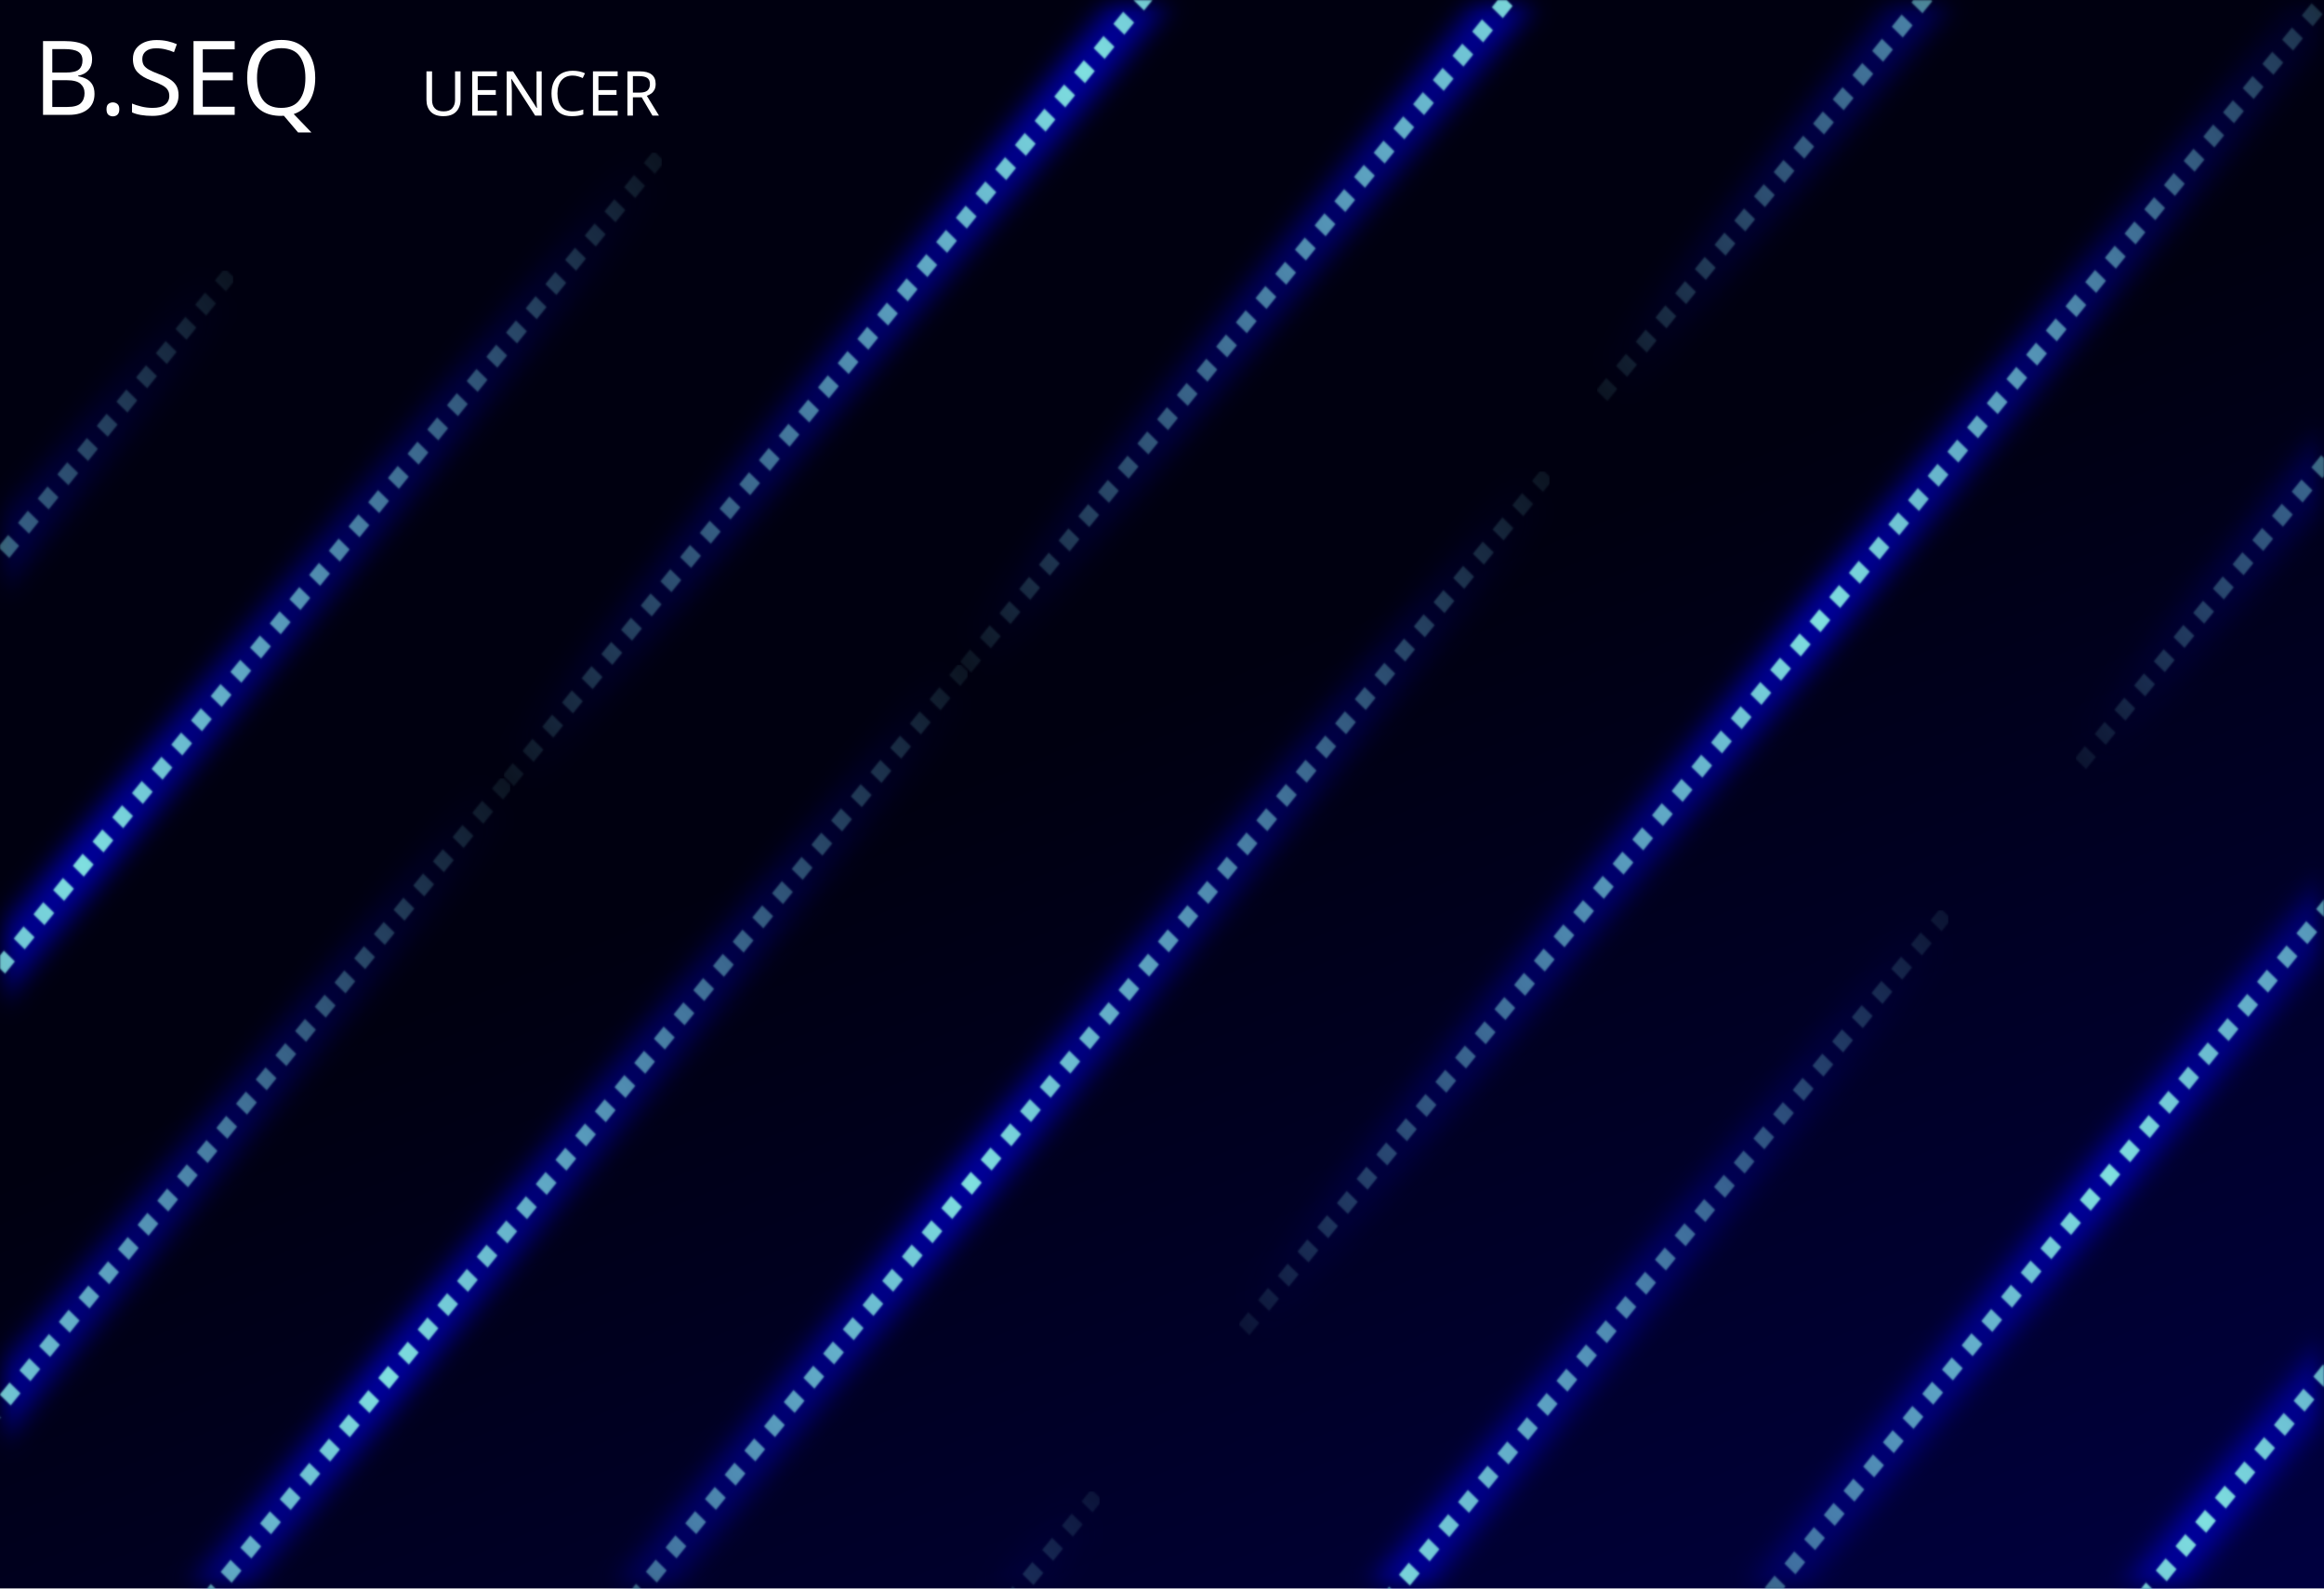
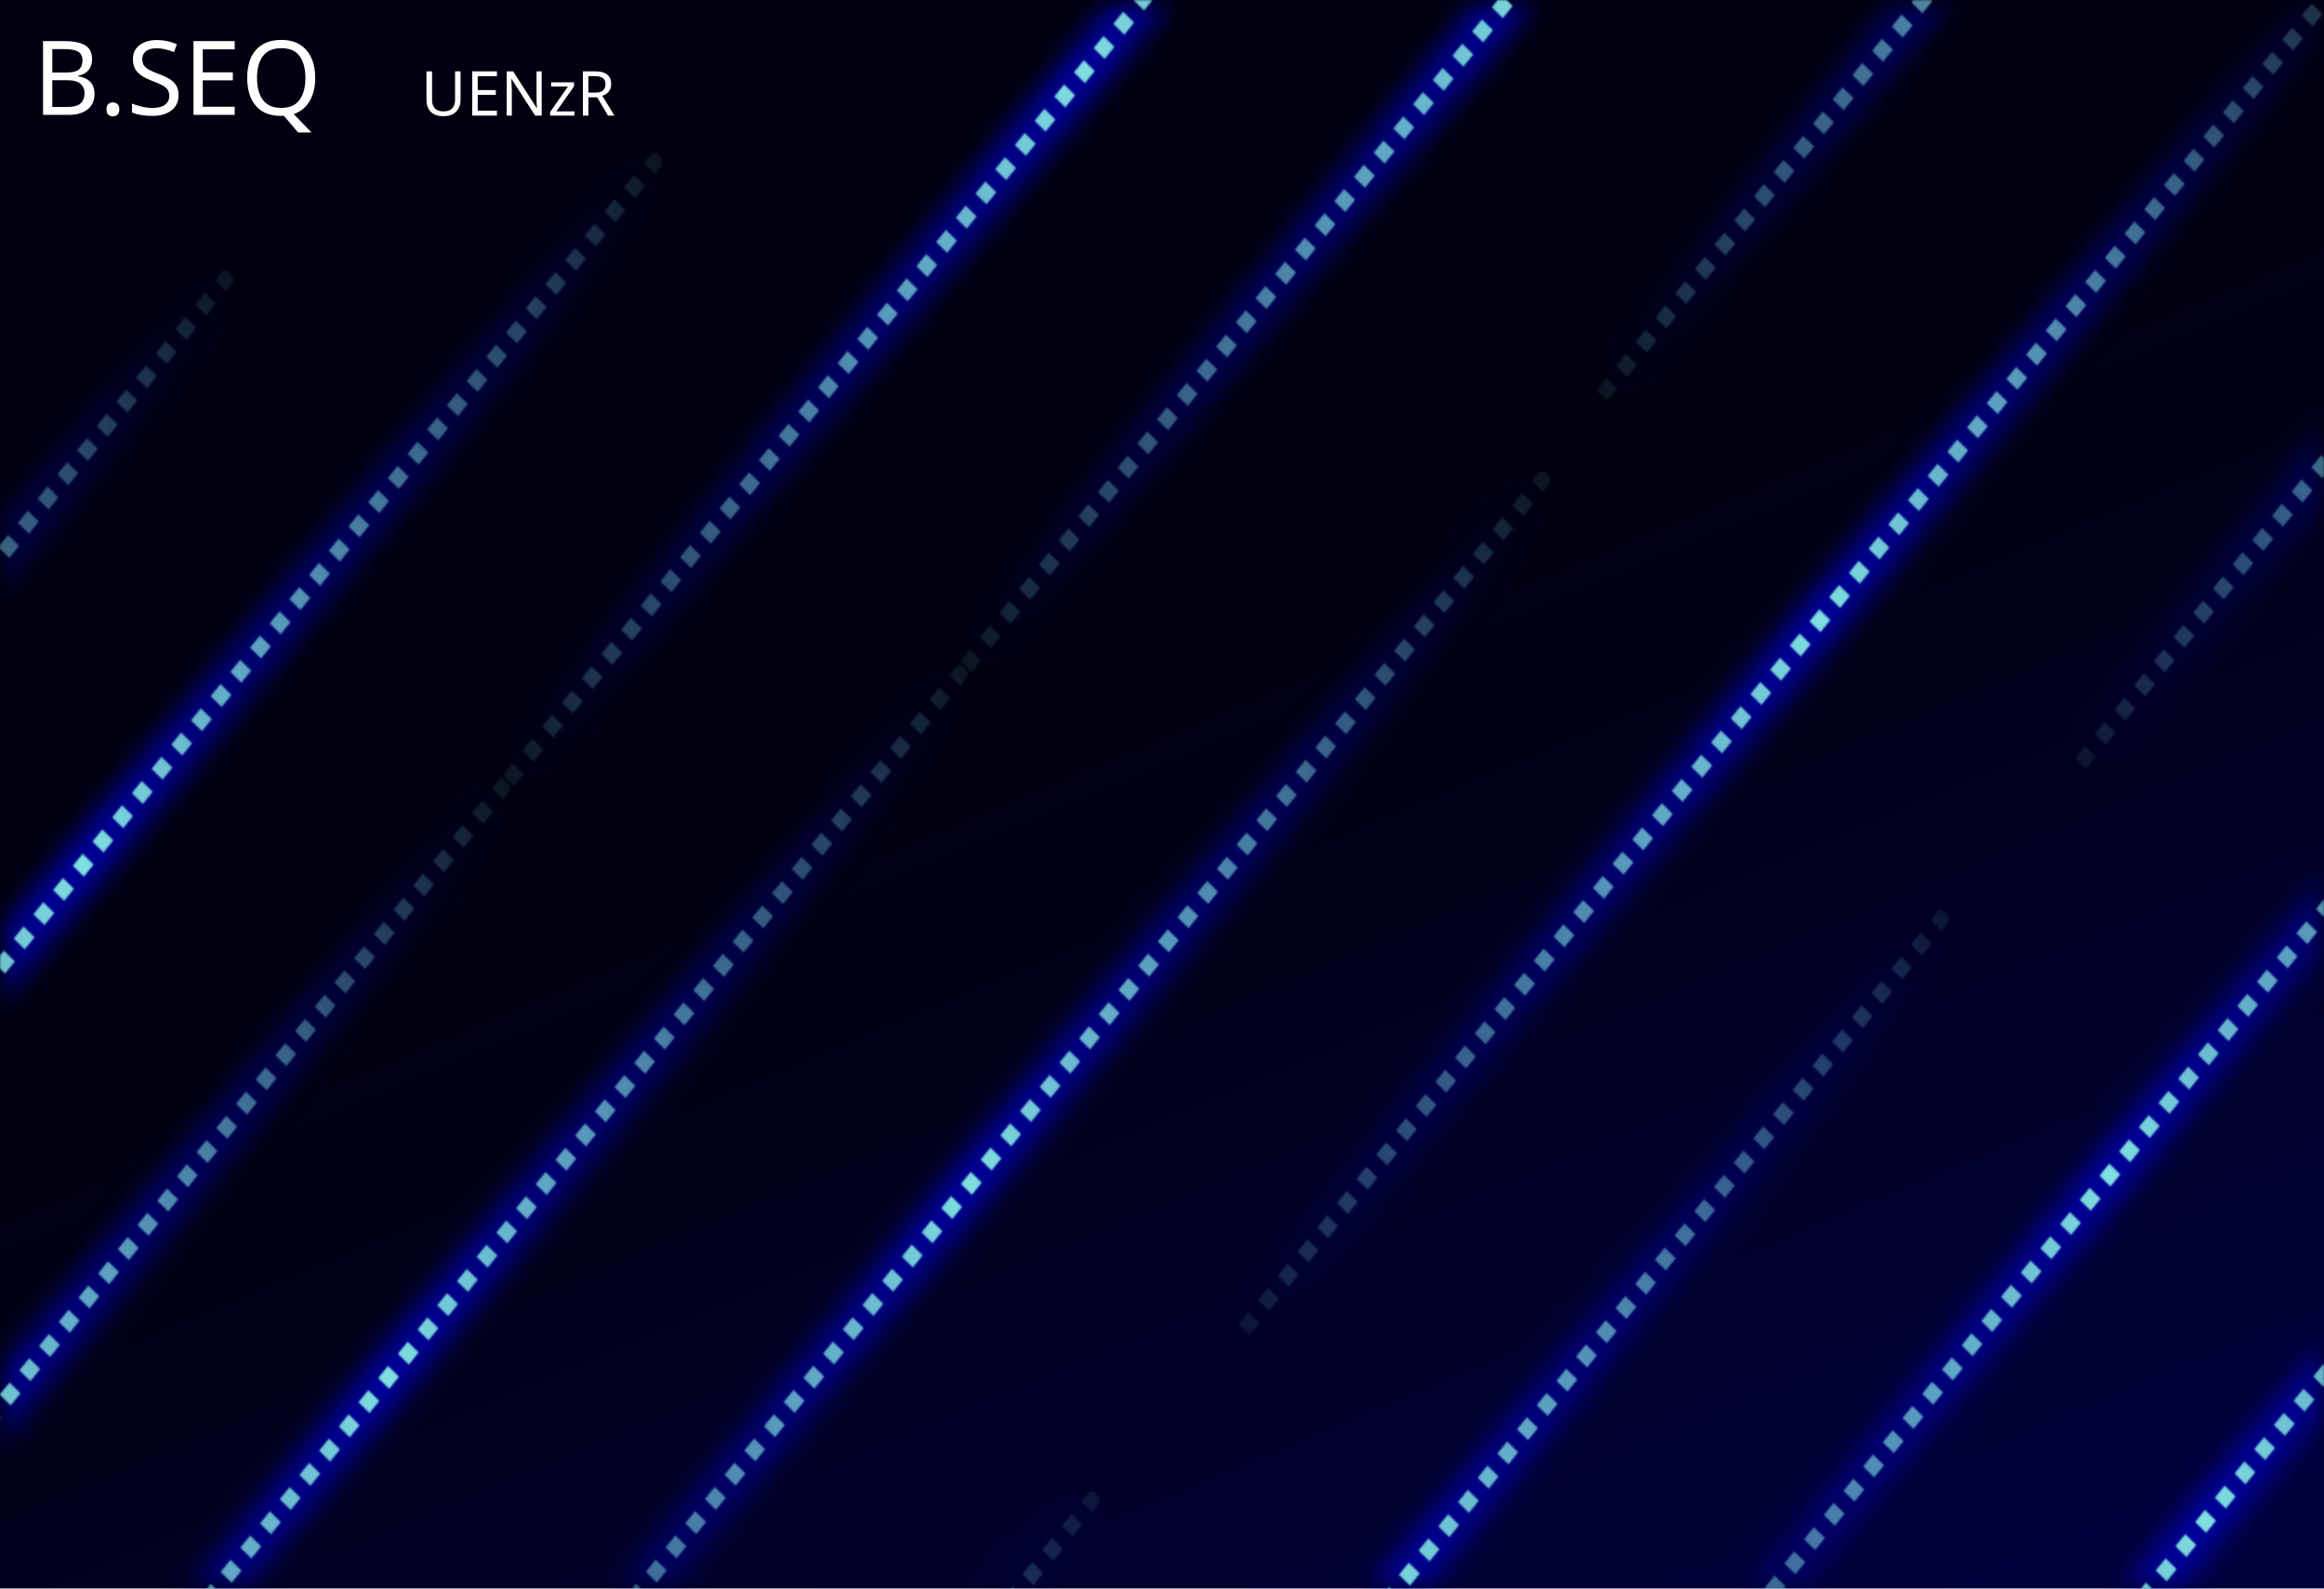
<svg xmlns="http://www.w3.org/2000/svg" xmlns:ns1="http://www.openswatchbook.org/uri/2009/osb" xmlns:xlink="http://www.w3.org/1999/xlink" width="1200" height="820" viewBox="0 0 317.5 216.958" version="1.1" id="svg8" style="enable-background:new">
  <defs id="defs2">
    <linearGradient id="linearGradient927">
      <stop style="stop-color:#000010;stop-opacity:1" offset="0" id="stop923" />
      <stop style="stop-color:#00003f;stop-opacity:1" offset="1" id="stop925" />
    </linearGradient>
    <linearGradient id="linearGradient4605">
      <stop id="stop4601" offset="0" style="stop-color:#00009f;stop-opacity:1" />
      <stop id="stop4603" offset="1" style="stop-color:#00009f;stop-opacity:0" />
    </linearGradient>
    <linearGradient id="linearGradient4595">
      <stop style="stop-color:#7fdfdf;stop-opacity:1" offset="0" id="stop4591" />
      <stop style="stop-color:#7fdfdf;stop-opacity:0" offset="1" id="stop4593" />
    </linearGradient>
    <linearGradient id="linearGradient2375" ns1:paint="solid">
      <stop style="stop-color:#ffffff;stop-opacity:1;" offset="0" id="stop2373" />
    </linearGradient>
    <radialGradient xlink:href="#linearGradient4605" id="radialGradient2391" cx="195.775" cy="211.741" fx="195.775" fy="211.741" r="68.555" gradientTransform="matrix(1.312379,-0.00627665,0.00838169,1.678578,-113.1774,-160.8956)" gradientUnits="userSpaceOnUse" />
    <radialGradient xlink:href="#linearGradient4595" id="radialGradient2391-3" cx="195.775" cy="211.741" fx="195.775" fy="211.741" r="68.555" gradientTransform="matrix(1.498988,-0.00695547,0.00837595,1.805116,-149.7096,-187.5559)" gradientUnits="userSpaceOnUse" />
    <filter style="color-interpolation-filters:sRGB" id="filter4643" x="-0.026" width="1.051" y="-0.023" height="1.046">
      <feGaussianBlur stdDeviation="1.458" id="feGaussianBlur4645" />
    </filter>
    <filter style="color-interpolation-filters:sRGB" id="filter4651" x="-0.003" width="1.005" y="-0.002" height="1.005">
      <feGaussianBlur stdDeviation="0.146" id="feGaussianBlur4653" />
    </filter>
    <radialGradient xlink:href="#linearGradient4605" id="radialGradient2391-36" cx="195.775" cy="211.741" fx="195.775" fy="211.741" r="68.555" gradientTransform="matrix(1.312379,-0.00627665,0.00838169,1.678578,-113.1774,-160.8956)" gradientUnits="userSpaceOnUse" />
    <filter style="color-interpolation-filters:sRGB" id="filter4643-3" x="-0.026" width="1.051" y="-0.023" height="1.046">
      <feGaussianBlur stdDeviation="1.458" id="feGaussianBlur4645-5" />
    </filter>
    <radialGradient xlink:href="#linearGradient4595" id="radialGradient2391-3-6" cx="195.775" cy="211.741" fx="195.775" fy="211.741" r="68.555" gradientTransform="matrix(1.498988,-0.00695547,0.00837595,1.805116,-149.7096,-187.5559)" gradientUnits="userSpaceOnUse" />
    <filter style="color-interpolation-filters:sRGB" id="filter4651-1" x="-0.003" width="1.005" y="-0.002" height="1.005">
      <feGaussianBlur stdDeviation="0.146" id="feGaussianBlur4653-2" />
    </filter>
    <radialGradient xlink:href="#linearGradient4605" id="radialGradient2391-360" cx="195.775" cy="211.741" fx="195.775" fy="211.741" r="68.555" gradientTransform="matrix(1.312379,-0.00627665,0.00838169,1.678578,-113.1774,-160.8956)" gradientUnits="userSpaceOnUse" />
    <filter style="color-interpolation-filters:sRGB" id="filter4643-6" x="-0.026" width="1.051" y="-0.023" height="1.046">
      <feGaussianBlur stdDeviation="1.458" id="feGaussianBlur4645-1" />
    </filter>
    <radialGradient xlink:href="#linearGradient4595" id="radialGradient2391-3-8" cx="195.775" cy="211.741" fx="195.775" fy="211.741" r="68.555" gradientTransform="matrix(1.498988,-0.00695547,0.00837595,1.805116,-149.7096,-187.5559)" gradientUnits="userSpaceOnUse" />
    <filter style="color-interpolation-filters:sRGB" id="filter4651-2" x="-0.003" width="1.005" y="-0.002" height="1.005">
      <feGaussianBlur stdDeviation="0.146" id="feGaussianBlur4653-0" />
    </filter>
    <radialGradient xlink:href="#linearGradient4605" id="radialGradient2391-5" cx="195.775" cy="211.741" fx="195.775" fy="211.741" r="68.555" gradientTransform="matrix(1.312379,-0.00627665,0.00838169,1.678578,-113.1774,-160.8956)" gradientUnits="userSpaceOnUse" />
    <filter style="color-interpolation-filters:sRGB" id="filter4643-2" x="-0.026" width="1.051" y="-0.023" height="1.046">
      <feGaussianBlur stdDeviation="1.458" id="feGaussianBlur4645-8" />
    </filter>
    <radialGradient xlink:href="#linearGradient4595" id="radialGradient2391-3-9" cx="195.775" cy="211.741" fx="195.775" fy="211.741" r="68.555" gradientTransform="matrix(1.498988,-0.00695547,0.00837595,1.805116,-149.7096,-187.5559)" gradientUnits="userSpaceOnUse" />
    <filter style="color-interpolation-filters:sRGB" id="filter4651-6" x="-0.003" width="1.005" y="-0.002" height="1.005">
      <feGaussianBlur stdDeviation="0.146" id="feGaussianBlur4653-1" />
    </filter>
    <radialGradient xlink:href="#linearGradient4605" id="radialGradient2391-7" cx="195.775" cy="211.741" fx="195.775" fy="211.741" r="68.555" gradientTransform="matrix(1.312379,-0.00627665,0.00838169,1.678578,-113.1774,-160.8956)" gradientUnits="userSpaceOnUse" />
    <filter style="color-interpolation-filters:sRGB" id="filter4643-5" x="-0.026" width="1.051" y="-0.023" height="1.046">
      <feGaussianBlur stdDeviation="1.458" id="feGaussianBlur4645-0" />
    </filter>
    <radialGradient xlink:href="#linearGradient4595" id="radialGradient2391-3-3" cx="195.775" cy="211.741" fx="195.775" fy="211.741" r="68.555" gradientTransform="matrix(1.498988,-0.00695547,0.00837595,1.805116,-149.7096,-187.5559)" gradientUnits="userSpaceOnUse" />
    <filter style="color-interpolation-filters:sRGB" id="filter4651-0" x="-0.003" width="1.005" y="-0.002" height="1.005">
      <feGaussianBlur stdDeviation="0.146" id="feGaussianBlur4653-6" />
    </filter>
    <radialGradient xlink:href="#linearGradient4605" id="radialGradient2391-6" cx="195.775" cy="211.741" fx="195.775" fy="211.741" r="68.555" gradientTransform="matrix(1.312379,-0.00627665,0.00838169,1.678578,-113.1774,-160.8956)" gradientUnits="userSpaceOnUse" />
    <filter style="color-interpolation-filters:sRGB" id="filter4643-54" x="-0.026" width="1.051" y="-0.023" height="1.046">
      <feGaussianBlur stdDeviation="1.458" id="feGaussianBlur4645-7" />
    </filter>
    <radialGradient xlink:href="#linearGradient4595" id="radialGradient2391-3-65" cx="195.775" cy="211.741" fx="195.775" fy="211.741" r="68.555" gradientTransform="matrix(1.498988,-0.00695547,0.00837595,1.805116,-149.7096,-187.5559)" gradientUnits="userSpaceOnUse" />
    <filter style="color-interpolation-filters:sRGB" id="filter4651-3" x="-0.003" width="1.005" y="-0.002" height="1.005">
      <feGaussianBlur stdDeviation="0.146" id="feGaussianBlur4653-7" />
    </filter>
    <radialGradient xlink:href="#linearGradient4605" id="radialGradient2391-4" cx="195.775" cy="211.741" fx="195.775" fy="211.741" r="68.555" gradientTransform="matrix(1.312379,-0.00627665,0.00838169,1.678578,-113.1774,-160.8956)" gradientUnits="userSpaceOnUse" />
    <filter style="color-interpolation-filters:sRGB" id="filter4643-4" x="-0.026" width="1.051" y="-0.023" height="1.046">
      <feGaussianBlur stdDeviation="1.458" id="feGaussianBlur4645-3" />
    </filter>
    <radialGradient xlink:href="#linearGradient4595" id="radialGradient2391-3-0" cx="195.775" cy="211.741" fx="195.775" fy="211.741" r="68.555" gradientTransform="matrix(1.498988,-0.00695547,0.00837595,1.805116,-149.7096,-187.5559)" gradientUnits="userSpaceOnUse" />
    <filter style="color-interpolation-filters:sRGB" id="filter4651-68" x="-0.003" width="1.005" y="-0.002" height="1.005">
      <feGaussianBlur stdDeviation="0.146" id="feGaussianBlur4653-8" />
    </filter>
    <radialGradient xlink:href="#linearGradient4605" id="radialGradient2391-9" cx="195.775" cy="211.741" fx="195.775" fy="211.741" r="68.555" gradientTransform="matrix(1.312379,-0.00627665,0.00838169,1.678578,-113.1774,-160.8956)" gradientUnits="userSpaceOnUse" />
    <filter style="color-interpolation-filters:sRGB" id="filter4643-68" x="-0.026" width="1.051" y="-0.023" height="1.046">
      <feGaussianBlur stdDeviation="1.458" id="feGaussianBlur4645-9" />
    </filter>
    <radialGradient xlink:href="#linearGradient4595" id="radialGradient2391-3-2" cx="195.775" cy="211.741" fx="195.775" fy="211.741" r="68.555" gradientTransform="matrix(1.498988,-0.00695547,0.00837595,1.805116,-149.7096,-187.5559)" gradientUnits="userSpaceOnUse" />
    <filter style="color-interpolation-filters:sRGB" id="filter4651-4" x="-0.003" width="1.005" y="-0.002" height="1.005">
      <feGaussianBlur stdDeviation="0.146" id="feGaussianBlur4653-9" />
    </filter>
    <radialGradient xlink:href="#linearGradient4605" id="radialGradient2391-71" cx="195.775" cy="211.741" fx="195.775" fy="211.741" r="68.555" gradientTransform="matrix(1.312379,-0.00627665,0.00838169,1.678578,-113.1774,-160.8956)" gradientUnits="userSpaceOnUse" />
    <filter style="color-interpolation-filters:sRGB" id="filter4643-7" x="-0.026" width="1.051" y="-0.023" height="1.046">
      <feGaussianBlur stdDeviation="1.458" id="feGaussianBlur4645-2" />
    </filter>
    <radialGradient xlink:href="#linearGradient4595" id="radialGradient2391-3-26" cx="195.775" cy="211.741" fx="195.775" fy="211.741" r="68.555" gradientTransform="matrix(1.498988,-0.00695547,0.00837595,1.805116,-149.7096,-187.5559)" gradientUnits="userSpaceOnUse" />
    <filter style="color-interpolation-filters:sRGB" id="filter4651-61" x="-0.003" width="1.005" y="-0.002" height="1.005">
      <feGaussianBlur stdDeviation="0.146" id="feGaussianBlur4653-5" />
    </filter>
    <radialGradient xlink:href="#linearGradient4605" id="radialGradient2391-91" cx="195.775" cy="211.741" fx="195.775" fy="211.741" r="68.555" gradientTransform="matrix(1.312379,-0.00627665,0.00838169,1.678578,-113.1774,-160.8956)" gradientUnits="userSpaceOnUse" />
    <filter style="color-interpolation-filters:sRGB" id="filter4643-1" x="-0.026" width="1.051" y="-0.023" height="1.046">
      <feGaussianBlur stdDeviation="1.458" id="feGaussianBlur4645-15" />
    </filter>
    <radialGradient xlink:href="#linearGradient4595" id="radialGradient2391-3-97" cx="195.775" cy="211.741" fx="195.775" fy="211.741" r="68.555" gradientTransform="matrix(1.498988,-0.00695547,0.00837595,1.805116,-149.7096,-187.5559)" gradientUnits="userSpaceOnUse" />
    <filter style="color-interpolation-filters:sRGB" id="filter4651-7" x="-0.003" width="1.005" y="-0.002" height="1.005">
      <feGaussianBlur stdDeviation="0.146" id="feGaussianBlur4653-3" />
    </filter>
    <linearGradient xlink:href="#linearGradient927" id="linearGradient929" x1="203.927" y1="146.255" x2="275.167" y2="296.989" gradientUnits="userSpaceOnUse" gradientTransform="matrix(1.153846,0,0,1.025,0,-7.413925)" />
    <radialGradient xlink:href="#linearGradient4605" id="radialGradient2391-9-9" cx="195.775" cy="211.741" fx="195.775" fy="211.741" r="68.555" gradientTransform="matrix(1.312379,-0.00627665,0.00838169,1.678578,-113.1774,-160.8956)" gradientUnits="userSpaceOnUse" />
    <filter style="color-interpolation-filters:sRGB" id="filter4643-68-1" x="-0.026" width="1.051" y="-0.023" height="1.046">
      <feGaussianBlur stdDeviation="1.458" id="feGaussianBlur4645-9-2" />
    </filter>
    <radialGradient xlink:href="#linearGradient4595" id="radialGradient2391-3-2-0" cx="195.775" cy="211.741" fx="195.775" fy="211.741" r="68.555" gradientTransform="matrix(1.498988,-0.00695547,0.00837595,1.805116,-149.7096,-187.5559)" gradientUnits="userSpaceOnUse" />
    <filter style="color-interpolation-filters:sRGB" id="filter4651-4-1" x="-0.003" width="1.005" y="-0.002" height="1.005">
      <feGaussianBlur stdDeviation="0.146" id="feGaussianBlur4653-9-1" />
    </filter>
    <radialGradient xlink:href="#linearGradient4605" id="radialGradient2391-7-7" cx="195.775" cy="211.741" fx="195.775" fy="211.741" r="68.555" gradientTransform="matrix(1.312379,-0.00627665,0.00838169,1.678578,-113.1774,-160.8956)" gradientUnits="userSpaceOnUse" />
    <filter style="color-interpolation-filters:sRGB" id="filter4643-5-9" x="-0.026" width="1.051" y="-0.023" height="1.046">
      <feGaussianBlur stdDeviation="1.458" id="feGaussianBlur4645-0-7" />
    </filter>
    <radialGradient xlink:href="#linearGradient4595" id="radialGradient2391-3-3-5" cx="195.775" cy="211.741" fx="195.775" fy="211.741" r="68.555" gradientTransform="matrix(1.498988,-0.00695547,0.00837595,1.805116,-149.7096,-187.5559)" gradientUnits="userSpaceOnUse" />
    <filter style="color-interpolation-filters:sRGB" id="filter4651-0-8" x="-0.003" width="1.005" y="-0.002" height="1.005">
      <feGaussianBlur stdDeviation="0.146" id="feGaussianBlur4653-6-5" />
    </filter>
    <radialGradient xlink:href="#linearGradient4605" id="radialGradient2391-367" cx="195.775" cy="211.741" fx="195.775" fy="211.741" r="68.555" gradientTransform="matrix(1.312379,-0.00627665,0.00838169,1.678578,-113.1774,-160.8956)" gradientUnits="userSpaceOnUse" />
    <filter style="color-interpolation-filters:sRGB" id="filter4643-56" x="-0.026" width="1.051" y="-0.023" height="1.046">
      <feGaussianBlur stdDeviation="1.458" id="feGaussianBlur4645-29" />
    </filter>
    <radialGradient xlink:href="#linearGradient4595" id="radialGradient2391-3-1" cx="195.775" cy="211.741" fx="195.775" fy="211.741" r="68.555" gradientTransform="matrix(1.498988,-0.00695547,0.00837595,1.805116,-149.7096,-187.5559)" gradientUnits="userSpaceOnUse" />
    <filter style="color-interpolation-filters:sRGB" id="filter4651-09" x="-0.003" width="1.005" y="-0.002" height="1.005">
      <feGaussianBlur stdDeviation="0.146" id="feGaussianBlur4653-36" />
    </filter>
    <radialGradient xlink:href="#linearGradient4605" id="radialGradient2391-36-6" cx="195.775" cy="211.741" fx="195.775" fy="211.741" r="68.555" gradientTransform="matrix(1.312379,-0.00627665,0.00838169,1.678578,-113.1774,-160.8956)" gradientUnits="userSpaceOnUse" />
    <filter style="color-interpolation-filters:sRGB" id="filter4643-3-7" x="-0.026" width="1.051" y="-0.023" height="1.046">
      <feGaussianBlur stdDeviation="1.458" id="feGaussianBlur4645-5-9" />
    </filter>
    <radialGradient xlink:href="#linearGradient4595" id="radialGradient2391-3-6-2" cx="195.775" cy="211.741" fx="195.775" fy="211.741" r="68.555" gradientTransform="matrix(1.498988,-0.00695547,0.00837595,1.805116,-149.7096,-187.5559)" gradientUnits="userSpaceOnUse" />
    <filter style="color-interpolation-filters:sRGB" id="filter4651-1-3" x="-0.003" width="1.005" y="-0.002" height="1.005">
      <feGaussianBlur stdDeviation="0.146" id="feGaussianBlur4653-2-7" />
    </filter>
  </defs>
  <g id="layer1" transform="translate(0,-80.04165)">
    <rect style="fill:url(#linearGradient929);fill-opacity:1;stroke-width:0.288" id="rect815" width="317.5" height="216.958" x="0" y="80.042" />
    <g id="g2606" transform="matrix(1.148886,0,0,1.263584,120.9807,-3.622011)" style="opacity:1">
      <path id="path817" d="M 214.083,116.593 76.974,270.006" style="display:inline;fill:#ffffff;fill-opacity:1;stroke:url(#radialGradient2391);stroke-width:5.27;stroke-linecap:butt;stroke-linejoin:miter;stroke-miterlimit:4;stroke-dasharray:none;stroke-dashoffset:0;stroke-opacity:1;filter:url(#filter4643)" />
      <path id="path817-5" d="M 214.083,116.593 76.974,270.006" style="fill:#ffffff;fill-opacity:1;stroke:url(#radialGradient2391-3);stroke-width:1.757;stroke-linecap:butt;stroke-linejoin:miter;stroke-miterlimit:4;stroke-dasharray:1.757, 1.757;stroke-dashoffset:0;stroke-opacity:1;filter:url(#filter4651)" />
    </g>
    <text xml:space="preserve" style="font-style:normal;font-variant:normal;font-weight:normal;font-stretch:normal;font-size:12.7px;line-height:6.615px;font-family:'Good Times';-inkscape-font-specification:'Good Times, Normal';font-variant-ligatures:normal;font-variant-caps:normal;font-variant-numeric:normal;font-feature-settings:normal;text-align:start;letter-spacing:0px;word-spacing:0px;writing-mode:lr-tb;text-anchor:start;fill:#000000;fill-opacity:1;stroke:none;stroke-width:0.265" x="4.504" y="95.73" id="text4803">
      <tspan id="tspan4801" x="4.504" y="95.73" style="font-style:normal;font-variant:normal;font-weight:normal;font-stretch:normal;font-size:14.111px;font-family:'Good Times';-inkscape-font-specification:'Good Times, Normal';font-variant-ligatures:normal;font-variant-caps:normal;font-variant-numeric:normal;font-feature-settings:normal;text-align:start;writing-mode:lr-tb;text-anchor:start;fill:#ffffff;stroke-width:0.265">B.SEQ</tspan>
    </text>
    <text xml:space="preserve" style="font-style:normal;font-variant:normal;font-weight:normal;font-stretch:normal;font-size:8.467px;line-height:6.615px;font-family:'Good Times';-inkscape-font-specification:'Good Times, Normal';font-variant-ligatures:normal;font-variant-caps:normal;font-variant-numeric:normal;font-feature-settings:normal;text-align:start;letter-spacing:0px;word-spacing:0px;writing-mode:lr-tb;text-anchor:start;fill:#ffffff;fill-opacity:1;stroke:none;stroke-width:0.265" x="57.497" y="95.832" id="text4807">
-       <tspan id="tspan4805" x="57.497" y="95.832" style="font-style:normal;font-variant:normal;font-weight:normal;font-stretch:normal;font-size:8.467px;font-family:'Good Times';-inkscape-font-specification:'Good Times, Normal';font-variant-ligatures:normal;font-variant-caps:normal;font-variant-numeric:normal;font-feature-settings:normal;text-align:start;writing-mode:lr-tb;text-anchor:start;fill:#ffffff;stroke-width:0.265">UENCER</tspan>
+       <tspan id="tspan4805" x="57.497" y="95.832" style="font-style:normal;font-variant:normal;font-weight:normal;font-stretch:normal;font-size:8.467px;font-family:'Good Times';-inkscape-font-specification:'Good Times, Normal';font-variant-ligatures:normal;font-variant-caps:normal;font-variant-numeric:normal;font-feature-settings:normal;text-align:start;writing-mode:lr-tb;text-anchor:start;fill:#ffffff;stroke-width:0.265">UENzR</tspan>
    </text>
    <g id="g2606-7" transform="matrix(1.148886,0,0,1.263584,19.89334,57.50712)" style="opacity:1">
      <path id="path817-0" d="M 214.083,116.593 76.974,270.006" style="display:inline;fill:#ffffff;fill-opacity:1;stroke:url(#radialGradient2391-36);stroke-width:5.27;stroke-linecap:butt;stroke-linejoin:miter;stroke-miterlimit:4;stroke-dasharray:none;stroke-dashoffset:0;stroke-opacity:1;filter:url(#filter4643-3)" />
      <path id="path817-5-9" d="M 214.083,116.593 76.974,270.006" style="fill:#ffffff;fill-opacity:1;stroke:url(#radialGradient2391-3-6);stroke-width:1.757;stroke-linecap:butt;stroke-linejoin:miter;stroke-miterlimit:4;stroke-dasharray:1.757, 1.757;stroke-dashoffset:0;stroke-opacity:1;filter:url(#filter4651-1)" />
    </g>
    <g id="g2606-2" transform="matrix(1.148886,0,0,1.263584,81.36533,-79.33488)" style="opacity:1">
      <path id="path817-3" d="M 214.083,116.593 76.974,270.006" style="display:inline;fill:#ffffff;fill-opacity:1;stroke:url(#radialGradient2391-360);stroke-width:5.27;stroke-linecap:butt;stroke-linejoin:miter;stroke-miterlimit:4;stroke-dasharray:none;stroke-dashoffset:0;stroke-opacity:1;filter:url(#filter4643-6)" />
      <path id="path817-5-7" d="M 214.083,116.593 76.974,270.006" style="fill:#ffffff;fill-opacity:1;stroke:url(#radialGradient2391-3-8);stroke-width:1.757;stroke-linecap:butt;stroke-linejoin:miter;stroke-miterlimit:4;stroke-dasharray:1.757, 1.757;stroke-dashoffset:0;stroke-opacity:1;filter:url(#filter4651-2)" />
    </g>
    <g id="g2606-29" transform="matrix(1.148886,0,0,1.263584,-96.10164,136.8862)" style="opacity:1">
      <path id="path817-31" d="M 214.083,116.593 76.974,270.006" style="display:inline;fill:#ffffff;fill-opacity:1;stroke:url(#radialGradient2391-5);stroke-width:5.27;stroke-linecap:butt;stroke-linejoin:miter;stroke-miterlimit:4;stroke-dasharray:none;stroke-dashoffset:0;stroke-opacity:1;filter:url(#filter4643-2)" />
      <path id="path817-5-94" d="M 214.083,116.593 76.974,270.006" style="fill:#ffffff;fill-opacity:1;stroke:url(#radialGradient2391-3-9);stroke-width:1.757;stroke-linecap:butt;stroke-linejoin:miter;stroke-miterlimit:4;stroke-dasharray:1.757, 1.757;stroke-dashoffset:0;stroke-opacity:1;filter:url(#filter4651-6)" />
    </g>
    <g id="g2606-3" transform="matrix(1.148886,0,0,1.263584,-34.56358,-2.495875)" style="opacity:1">
      <path id="path817-2" d="M 214.083,116.593 76.974,270.006" style="display:inline;fill:#ffffff;fill-opacity:1;stroke:url(#radialGradient2391-7);stroke-width:5.27;stroke-linecap:butt;stroke-linejoin:miter;stroke-miterlimit:4;stroke-dasharray:none;stroke-dashoffset:0;stroke-opacity:1;filter:url(#filter4643-5)" />
      <path id="path817-5-0" d="M 214.083,116.593 76.974,270.006" style="fill:#ffffff;fill-opacity:1;stroke:url(#radialGradient2391-3-3);stroke-width:1.757;stroke-linecap:butt;stroke-linejoin:miter;stroke-miterlimit:4;stroke-dasharray:1.757, 1.757;stroke-dashoffset:0;stroke-opacity:1;filter:url(#filter4651-0)" />
    </g>
    <g id="g2606-4" transform="matrix(1.148886,0,0,1.263584,43.34692,-169.836)" style="opacity:1">
      <path id="path817-52" d="M 214.083,116.593 76.974,270.006" style="display:inline;fill:#ffffff;fill-opacity:1;stroke:url(#radialGradient2391-6);stroke-width:5.27;stroke-linecap:butt;stroke-linejoin:miter;stroke-miterlimit:4;stroke-dasharray:none;stroke-dashoffset:0;stroke-opacity:1;filter:url(#filter4643-54)" />
      <path id="path817-5-5" d="M 214.083,116.593 76.974,270.006" style="fill:#ffffff;fill-opacity:1;stroke:url(#radialGradient2391-3-65);stroke-width:1.757;stroke-linecap:butt;stroke-linejoin:miter;stroke-miterlimit:4;stroke-dasharray:1.757, 1.757;stroke-dashoffset:0;stroke-opacity:1;filter:url(#filter4651-3)" />
    </g>
    <g id="g2606-43" transform="matrix(1.148886,0,0,1.263584,-114.176,24.01376)" style="opacity:1">
      <path id="path817-1" d="M 214.083,116.593 76.974,270.006" style="display:inline;fill:#ffffff;fill-opacity:1;stroke:url(#radialGradient2391-4);stroke-width:5.27;stroke-linecap:butt;stroke-linejoin:miter;stroke-miterlimit:4;stroke-dasharray:none;stroke-dashoffset:0;stroke-opacity:1;filter:url(#filter4643-4)" />
      <path id="path817-5-4" d="M 214.083,116.593 76.974,270.006" style="fill:#ffffff;fill-opacity:1;stroke:url(#radialGradient2391-3-0);stroke-width:1.757;stroke-linecap:butt;stroke-linejoin:miter;stroke-miterlimit:4;stroke-dasharray:1.757, 1.757;stroke-dashoffset:0;stroke-opacity:1;filter:url(#filter4651-68)" />
    </g>
    <g id="g2606-5" transform="matrix(1.148886,0,0,1.263584,-19.12186,-154.329)" style="opacity:1">
      <path id="path817-04" d="M 214.083,116.593 76.974,270.006" style="display:inline;fill:#ffffff;fill-opacity:1;stroke:url(#radialGradient2391-9);stroke-width:5.27;stroke-linecap:butt;stroke-linejoin:miter;stroke-miterlimit:4;stroke-dasharray:none;stroke-dashoffset:0;stroke-opacity:1;filter:url(#filter4643-68)" />
      <path id="path817-5-8" d="M 214.083,116.593 76.974,270.006" style="fill:#ffffff;fill-opacity:1;stroke:url(#radialGradient2391-3-2);stroke-width:1.757;stroke-linecap:butt;stroke-linejoin:miter;stroke-miterlimit:4;stroke-dasharray:1.757, 1.757;stroke-dashoffset:0;stroke-opacity:1;filter:url(#filter4651-4)" />
    </g>
    <g id="g2606-9" transform="matrix(1.148886,0,0,1.263584,-155.8954,-45.94709)" style="opacity:1">
      <path id="path817-4" d="M 214.083,116.593 76.974,270.006" style="display:inline;fill:#ffffff;fill-opacity:1;stroke:url(#radialGradient2391-71);stroke-width:5.27;stroke-linecap:butt;stroke-linejoin:miter;stroke-miterlimit:4;stroke-dasharray:none;stroke-dashoffset:0;stroke-opacity:1;filter:url(#filter4643-7)" />
      <path id="path817-5-90" d="M 214.083,116.593 76.974,270.006" style="fill:#ffffff;fill-opacity:1;stroke:url(#radialGradient2391-3-26);stroke-width:1.757;stroke-linecap:butt;stroke-linejoin:miter;stroke-miterlimit:4;stroke-dasharray:1.757, 1.757;stroke-dashoffset:0;stroke-opacity:1;filter:url(#filter4651-61)" />
    </g>
    <g id="g2606-6" transform="matrix(1.148886,0,0,1.263584,-214.502,-29.89002)" style="opacity:1">
      <path id="path817-56" d="M 214.083,116.593 76.974,270.006" style="display:inline;fill:#ffffff;fill-opacity:1;stroke:url(#radialGradient2391-91);stroke-width:5.27;stroke-linecap:butt;stroke-linejoin:miter;stroke-miterlimit:4;stroke-dasharray:none;stroke-dashoffset:0;stroke-opacity:1;filter:url(#filter4643-1)" />
      <path id="path817-5-3" d="M 214.083,116.593 76.974,270.006" style="fill:#ffffff;fill-opacity:1;stroke:url(#radialGradient2391-3-97);stroke-width:1.757;stroke-linecap:butt;stroke-linejoin:miter;stroke-miterlimit:4;stroke-dasharray:1.757, 1.757;stroke-dashoffset:0;stroke-opacity:1;filter:url(#filter4651-7)" />
    </g>
    <g id="g2606-5-9" transform="matrix(1.148886,0,0,1.263584,-176.6447,39.52082)" style="opacity:1;enable-background:new">
      <path id="path817-04-0" d="M 214.083,116.593 76.974,270.006" style="display:inline;fill:#ffffff;fill-opacity:1;stroke:url(#radialGradient2391-9-9);stroke-width:5.27;stroke-linecap:butt;stroke-linejoin:miter;stroke-miterlimit:4;stroke-dasharray:none;stroke-dashoffset:0;stroke-opacity:1;filter:url(#filter4643-68-1)" />
      <path id="path817-5-8-5" d="M 214.083,116.593 76.974,270.006" style="fill:#ffffff;fill-opacity:1;stroke:url(#radialGradient2391-3-2-0);stroke-width:1.757;stroke-linecap:butt;stroke-linejoin:miter;stroke-miterlimit:4;stroke-dasharray:1.757, 1.757;stroke-dashoffset:0;stroke-opacity:1;filter:url(#filter4651-4-1)" />
    </g>
    <g id="g2606-3-3" transform="matrix(1.148886,0,0,1.263584,130.2719,-206.9196)" style="opacity:1;enable-background:new">
      <path id="path817-2-3" d="M 214.083,116.593 76.974,270.006" style="display:inline;fill:#ffffff;fill-opacity:1;stroke:url(#radialGradient2391-7-7);stroke-width:5.27;stroke-linecap:butt;stroke-linejoin:miter;stroke-miterlimit:4;stroke-dasharray:none;stroke-dashoffset:0;stroke-opacity:1;filter:url(#filter4643-5-9)" />
      <path id="path817-5-0-8" d="M 214.083,116.593 76.974,270.006" style="fill:#ffffff;fill-opacity:1;stroke:url(#radialGradient2391-3-3-5);stroke-width:1.757;stroke-linecap:butt;stroke-linejoin:miter;stroke-miterlimit:4;stroke-dasharray:1.757, 1.757;stroke-dashoffset:0;stroke-opacity:1;filter:url(#filter4651-0-8)" />
    </g>
    <g id="g2606-0" transform="matrix(1.148886,0,0,1.263584,134.0517,43.67856)" style="opacity:1;enable-background:new">
      <path id="path817-6" d="M 214.083,116.593 76.974,270.006" style="display:inline;fill:#ffffff;fill-opacity:1;stroke:url(#radialGradient2391-367);stroke-width:5.27;stroke-linecap:butt;stroke-linejoin:miter;stroke-miterlimit:4;stroke-dasharray:none;stroke-dashoffset:0;stroke-opacity:1;filter:url(#filter4643-56)" />
      <path id="path817-5-2" d="M 214.083,116.593 76.974,270.006" style="fill:#ffffff;fill-opacity:1;stroke:url(#radialGradient2391-3-1);stroke-width:1.757;stroke-linecap:butt;stroke-linejoin:miter;stroke-miterlimit:4;stroke-dasharray:1.757, 1.757;stroke-dashoffset:0;stroke-opacity:1;filter:url(#filter4651-09)" />
    </g>
    <g id="g2606-7-5" transform="matrix(1.148886,0,0,1.263584,195.6618,-156.6488)" style="opacity:1;enable-background:new">
      <path id="path817-0-9" d="M 214.083,116.593 76.974,270.006" style="display:inline;fill:#ffffff;fill-opacity:1;stroke:url(#radialGradient2391-36-6);stroke-width:5.27;stroke-linecap:butt;stroke-linejoin:miter;stroke-miterlimit:4;stroke-dasharray:none;stroke-dashoffset:0;stroke-opacity:1;filter:url(#filter4643-3-7)" />
      <path id="path817-5-9-2" d="M 214.083,116.593 76.974,270.006" style="fill:#ffffff;fill-opacity:1;stroke:url(#radialGradient2391-3-6-2);stroke-width:1.757;stroke-linecap:butt;stroke-linejoin:miter;stroke-miterlimit:4;stroke-dasharray:1.757, 1.757;stroke-dashoffset:0;stroke-opacity:1;filter:url(#filter4651-1-3)" />
    </g>
  </g>
</svg>
